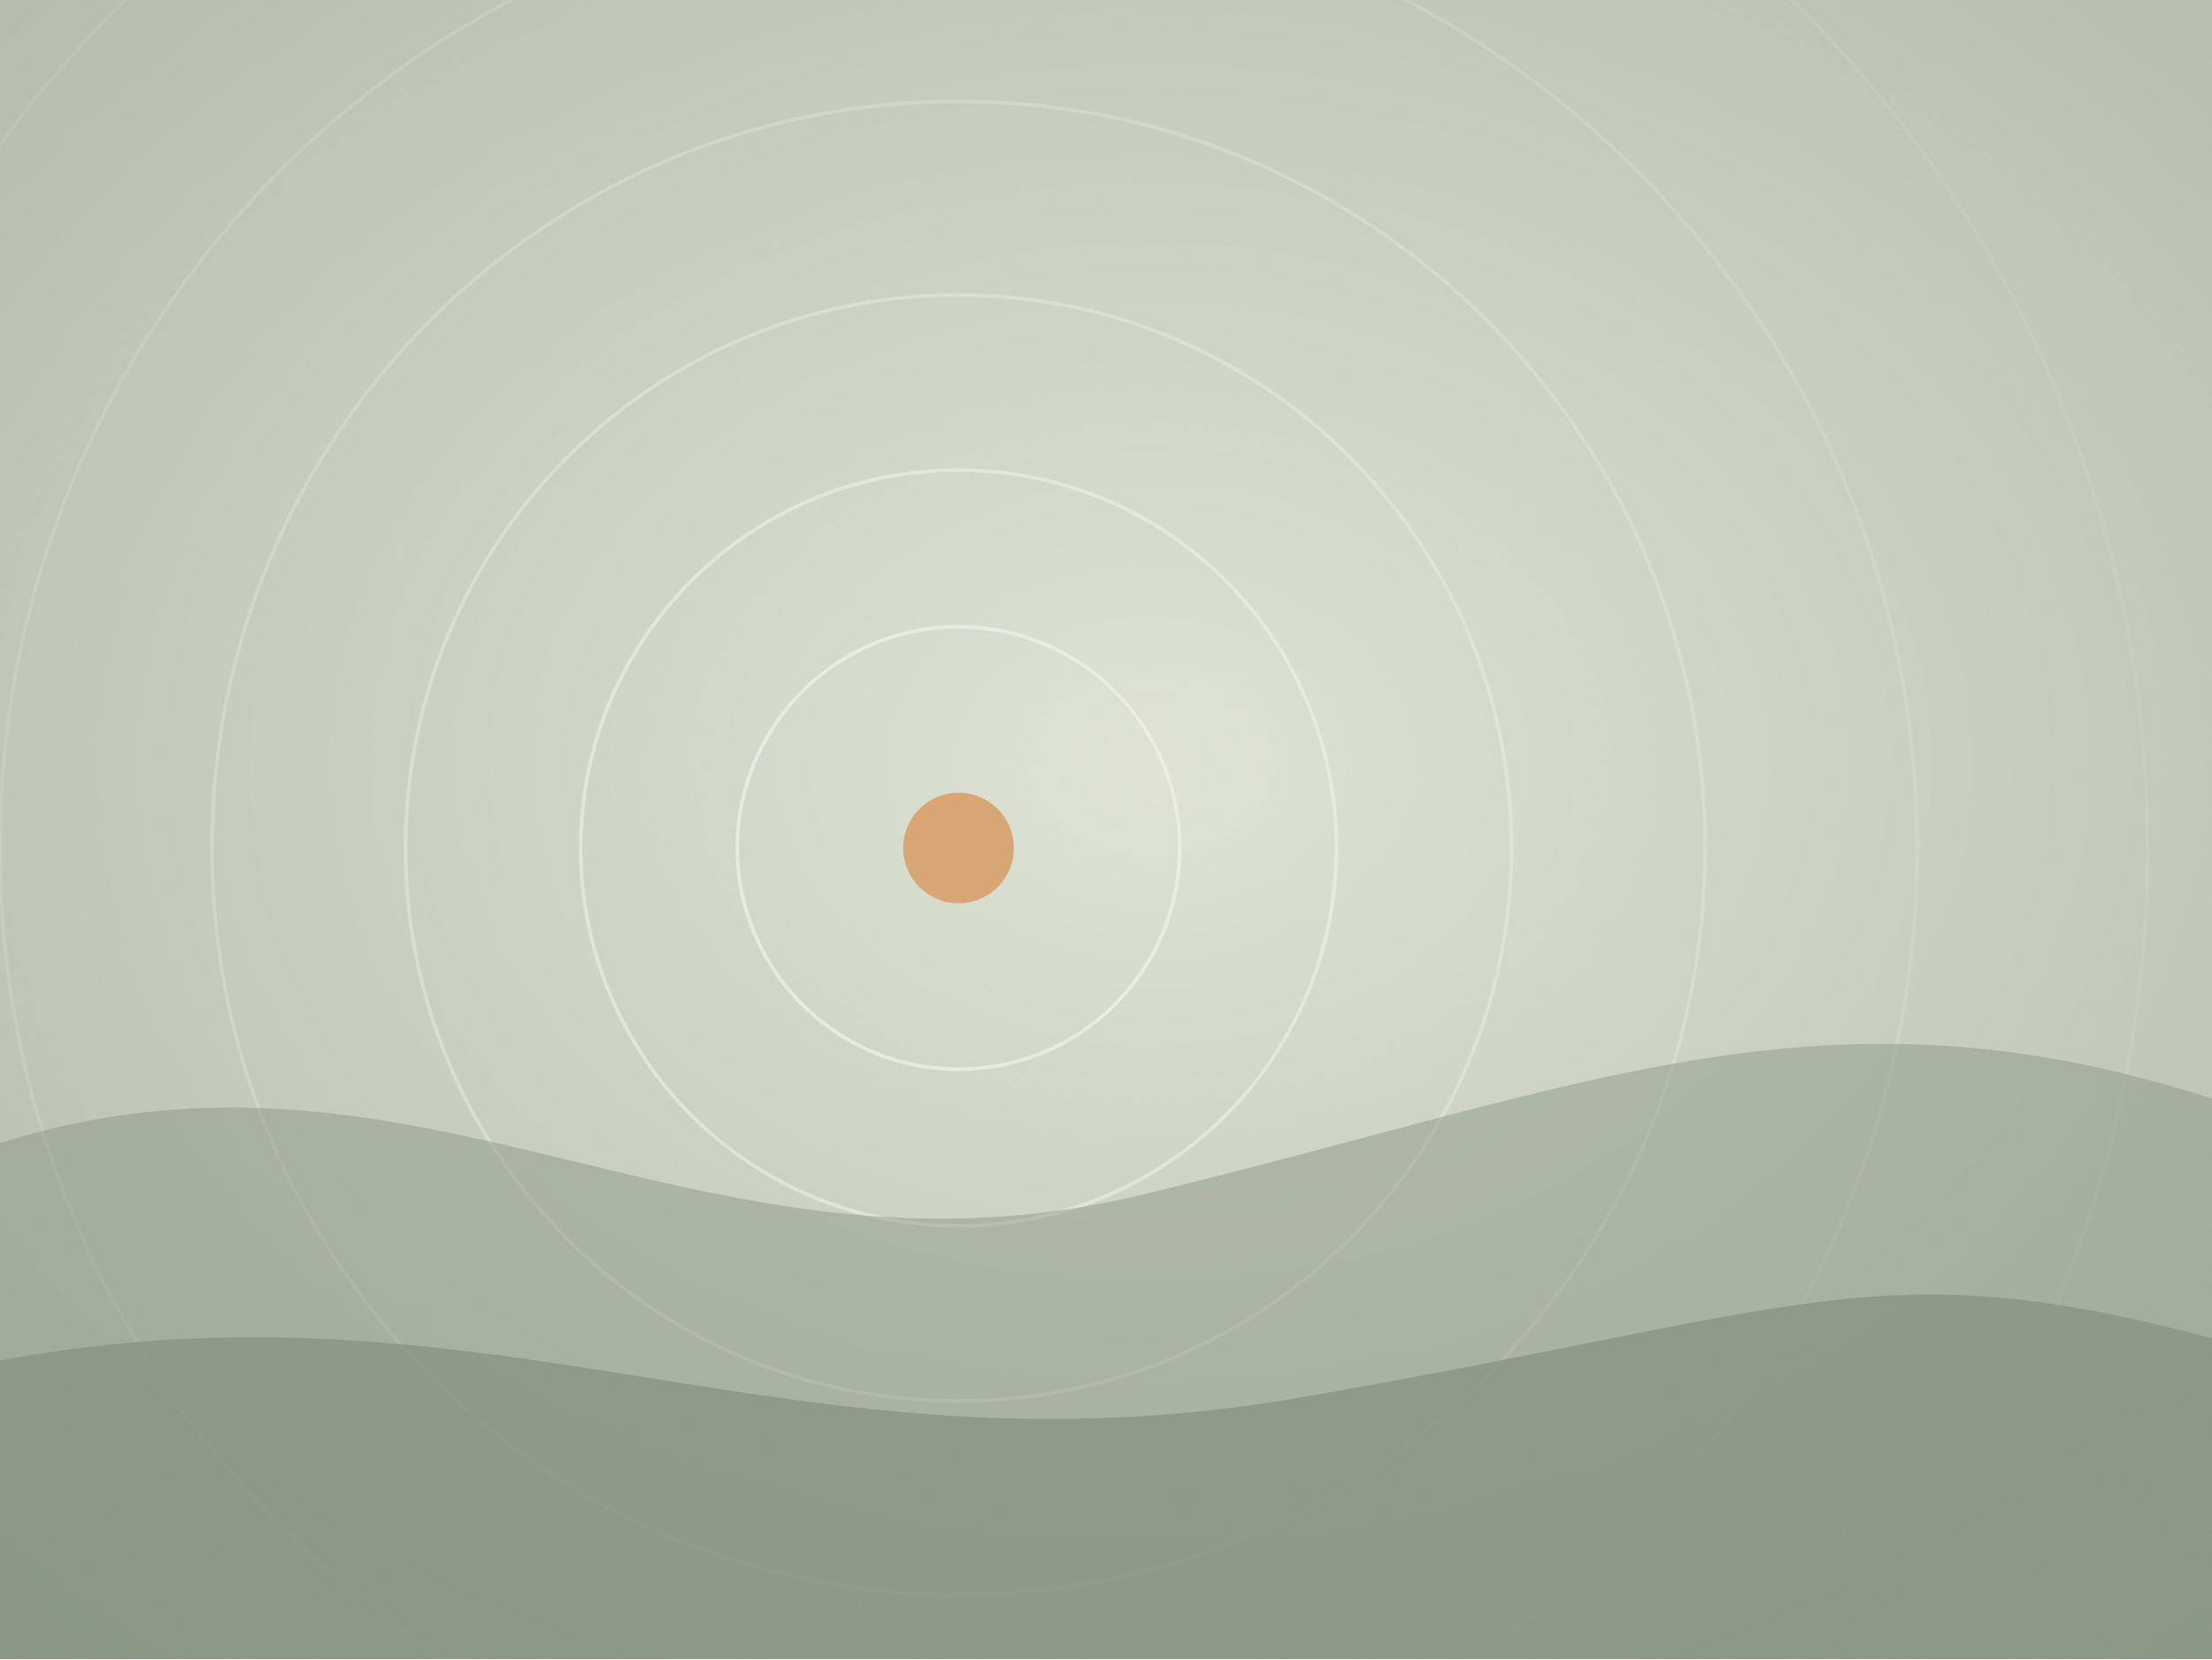
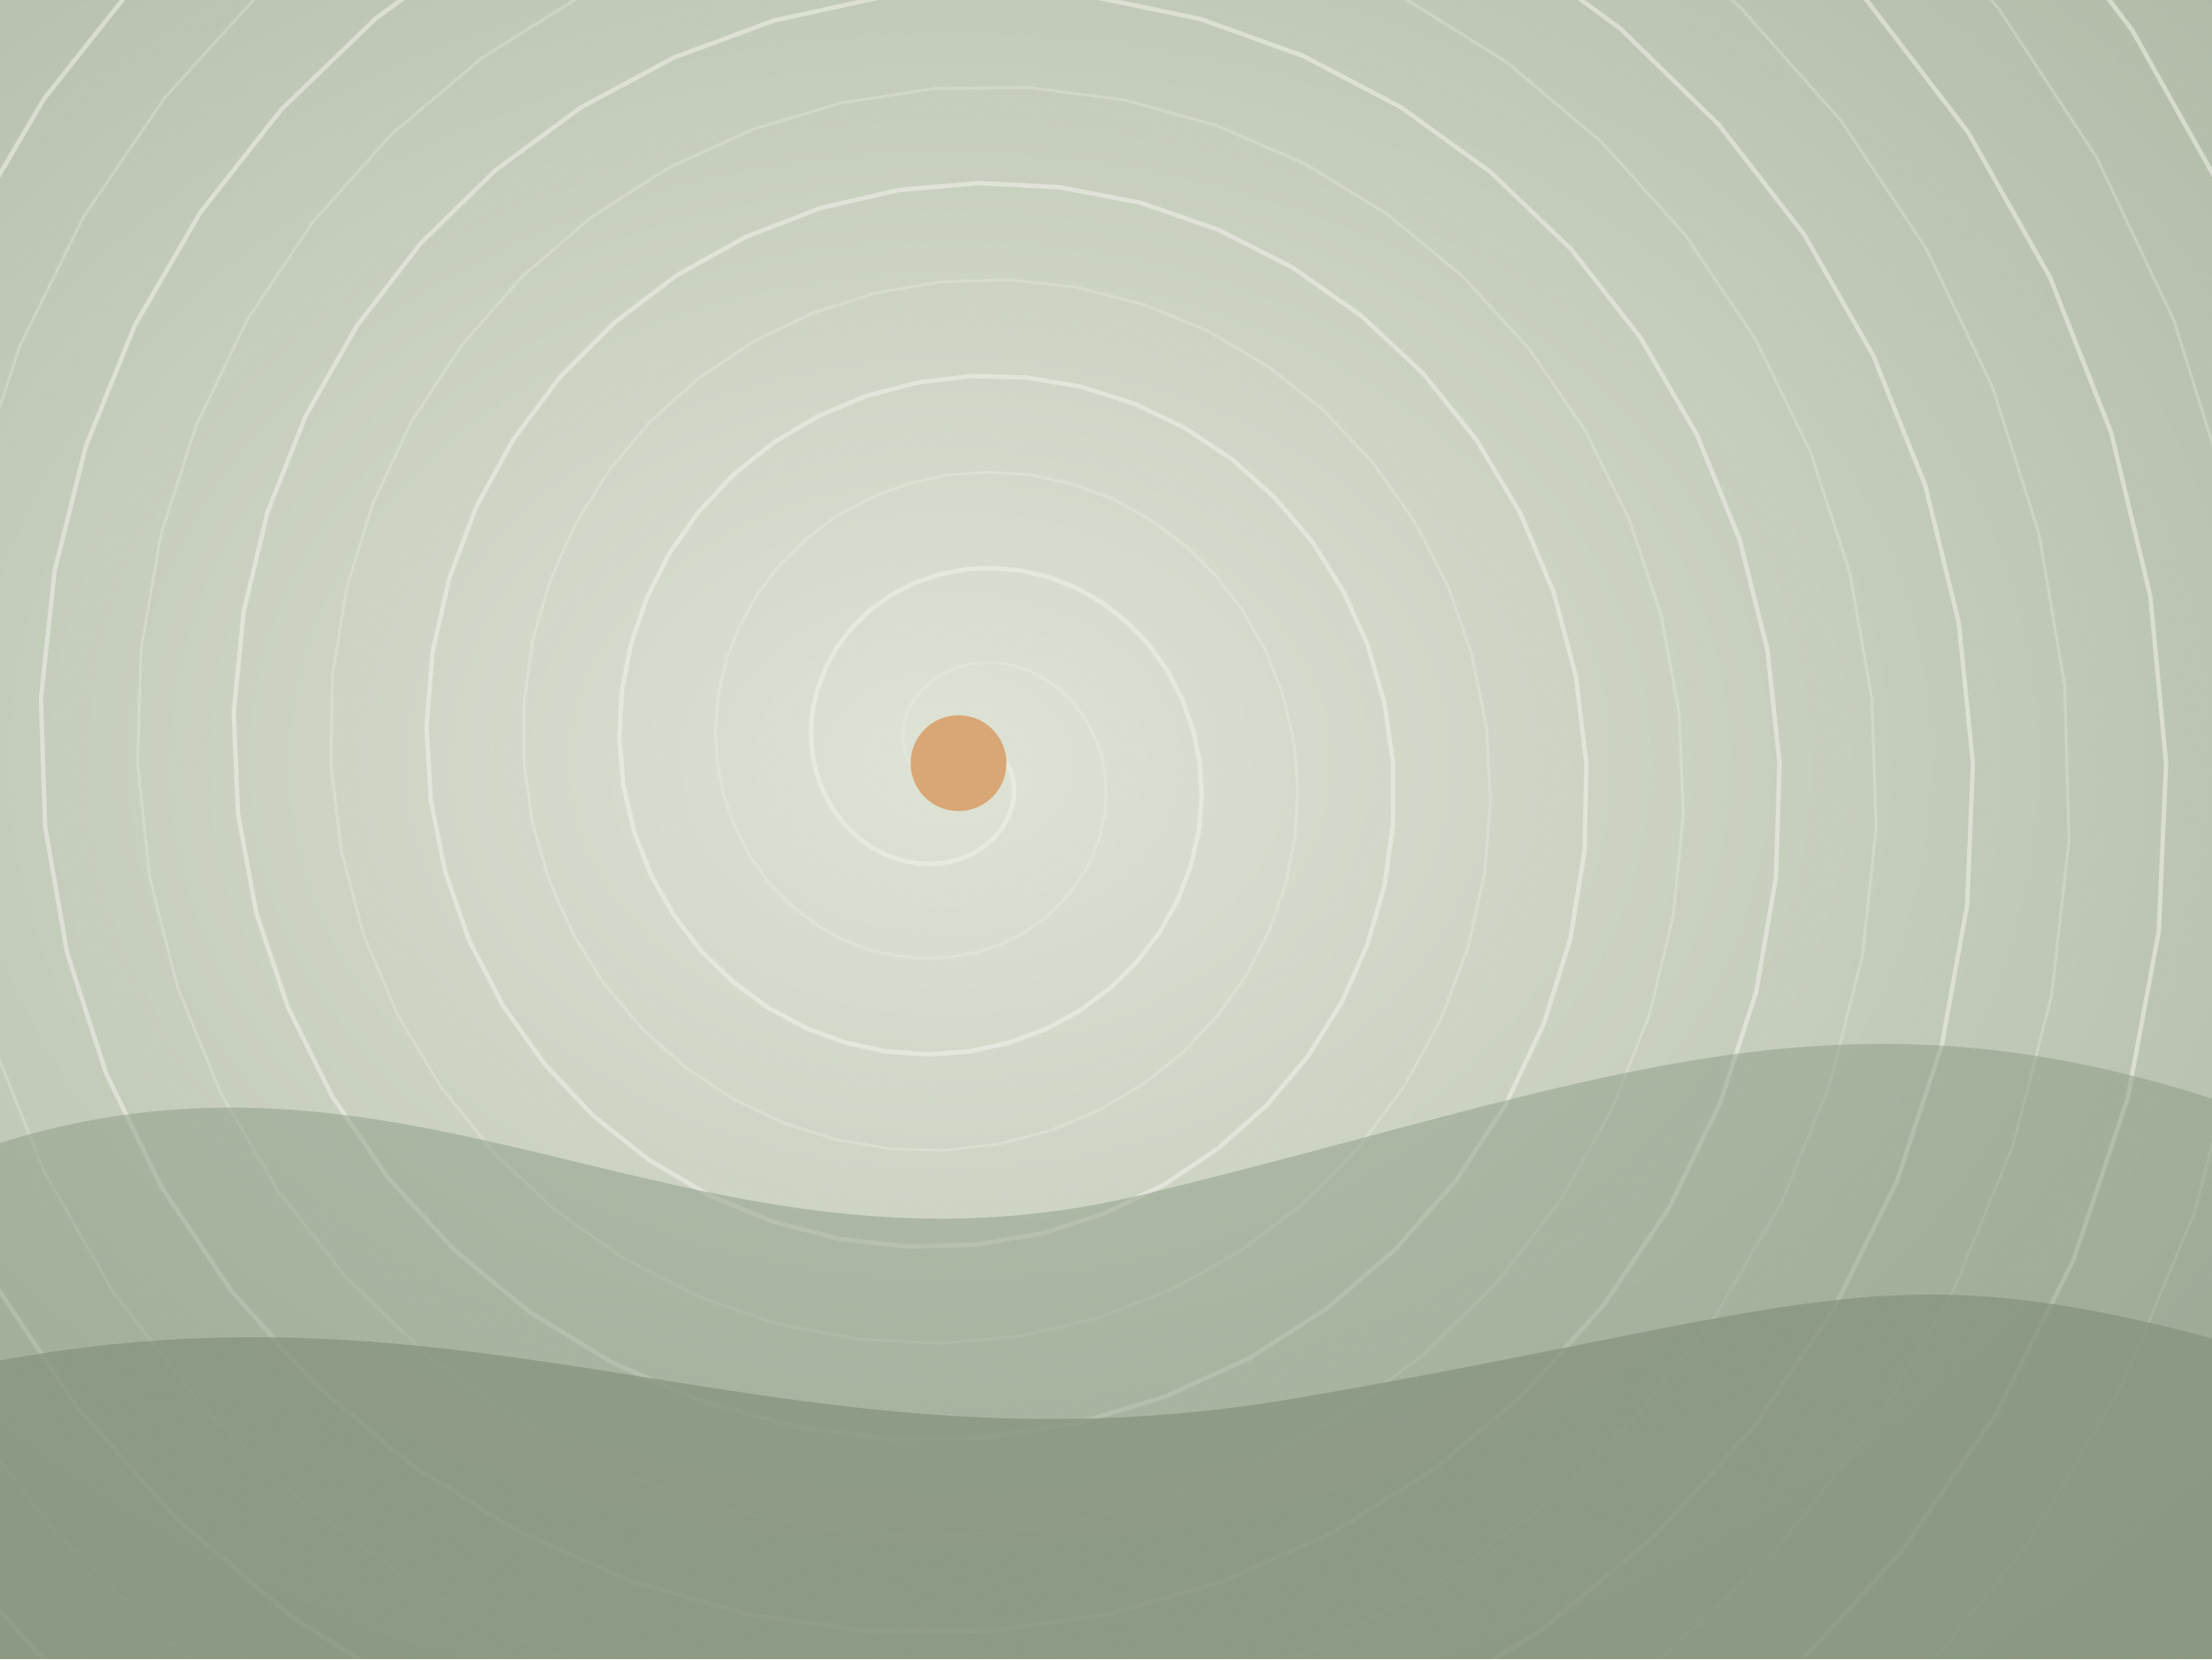
<svg xmlns="http://www.w3.org/2000/svg" viewBox="0 0 1200 900" preserveAspectRatio="xMidYMid slice" role="img" aria-hidden="true">
  <defs>
-     <radialGradient id="g-vered" cx="52%" cy="46%" r="88%">
+     <radialGradient id="g-vered" cx="43%" cy="46%" r="88%">
      <stop offset="0" stop-color="#dfe4d6" />
      <stop offset="1" stop-color="#a8b39f" />
    </radialGradient>
    <filter id="f-vered">
      <feTurbulence type="fractalNoise" baseFrequency="0.9" numOctaves="3" />
      <feColorMatrix type="saturate" values="0" />
    </filter>
  </defs>
  <rect width="1200" height="900" fill="url(#g-vered)" />
-   <g fill="none" stroke="#f1f4ea" stroke-width="2" transform="translate(520 460)">
-     <circle r="120" stroke-opacity=".70" />
-     <circle r="205" stroke-opacity=".55" />
-     <circle r="300" stroke-opacity=".40" />
-     <circle r="405" stroke-opacity=".28" />
-     <circle r="520" stroke-opacity=".18" />
-     <circle r="645" stroke-opacity=".10" />
+   <g fill="none" stroke="#f1f4ea" stroke-linecap="round">
+     <path d="M 546.0 414.0 L 548.1 417.9 L 549.5 422.5 L 550.1 427.4 L 550.0 432.7 L 548.8 438.2 L 546.8 443.7 L 543.7 449.1 L 539.6 454.1 L 534.5 458.7 L 528.6 462.6 L 521.8 465.6 L 514.4 467.7 L 506.4 468.6 L 498.0 468.4 L 489.5 466.8 L 481.0 463.9 L 472.8 459.6 L 465.0 453.9 L 458.0 447.0 L 451.8 438.8 L 446.7 429.6 L 442.9 419.4 L 440.6 408.4 L 439.9 397.0 L 440.8 385.2 L 443.6 373.4 L 448.1 361.7 L 454.4 350.6 L 462.4 340.3 L 472.0 330.9 L 483.2 322.9 L 495.7 316.4 L 509.2 311.7 L 523.7 308.8 L 538.7 308.1 L 554.0 309.5 L 569.2 313.1 L 584.1 319.0 L 598.2 327.1 L 611.3 337.4 L 623.1 349.6 L 633.2 363.6 L 641.3 379.2 L 647.3 396.1 L 650.9 414.0 L 651.9 432.5 L 650.3 451.4 L 645.9 470.1 L 638.9 488.3 L 629.2 505.6 L 616.9 521.6 L 602.3 536.0 L 585.5 548.4 L 566.9 558.4 L 546.8 565.8 L 525.5 570.4 L 503.4 571.9 L 481.0 570.4 L 458.8 565.6 L 437.1 557.6 L 416.5 546.5 L 397.4 532.4 L 380.2 515.6 L 365.4 496.2 L 353.2 474.7 L 344.1 451.4 L 338.3 426.7 L 336.0 401.1 L 337.3 375.2 L 342.3 349.3 L 351.0 324.1 L 363.2 300.1 L 378.9 277.8 L 397.8 257.6 L 419.6 240.1 L 443.9 225.7 L 470.3 214.7 L 498.3 207.4 L 527.3 204.0 L 556.9 204.8 L 586.4 209.8 L 615.2 218.9 L 642.7 232.1 L 668.4 249.2 L 691.6 270.0 L 712.0 294.0 L 728.9 321.0 L 742.1 350.3 L 751.1 381.5 L 755.7 414.0 L 755.7 447.1 L 751.1 480.3 L 741.7 512.7 L 727.8 543.8 L 709.5 573.0 L 687.1 599.6 L 660.9 622.9 L 631.5 642.6 L 599.3 658.1 L 565.0 669.1 L 529.1 675.2 L 492.4 676.2 L 455.6 672.1 L 419.5 662.8 L 384.7 648.4 L 351.9 629.1 L 321.9 605.3 L 295.4 577.2 L 272.8 545.4 L 254.7 510.6 L 241.6 473.2 L 233.7 434.0 L 231.4 393.8 L 234.7 353.4 L 243.8 313.5 L 258.4 274.9 L 278.4 238.5 L 303.5 204.9 L 333.3 175.0 L 367.2 149.3 L 404.6 128.5 L 444.9 112.9 L 487.3 103.1 L 531.0 99.3 L 575.1 101.6 L 618.8 110.0 L 661.1 124.7 L 701.3 145.2 L 738.5 171.3 L 772.0 202.6 L 800.9 238.5 L 824.7 278.3 L 842.9 321.4 L 854.9 366.9 L 860.6 414.0 L 859.6 461.7 L 851.9 509.2 L 837.5 555.4 L 816.7 599.4 L 789.8 640.4 L 757.2 677.5 L 719.6 709.9 L 677.5 736.9 L 631.7 757.8 L 583.2 772.3 L 532.8 780.0 L 481.5 780.5 L 430.3 773.8 L 380.2 760.0 L 332.2 739.2 L 287.4 711.8 L 246.5 678.1 L 210.5 638.8 L 180.2 594.7 L 156.2 546.4 L 139.0 495.0 L 129.1 441.3 L 126.8 386.5 L 132.2 331.6 L 145.2 277.6 L 165.8 225.7 L 193.6 176.8 L 228.1 132.1 L 268.7 92.4 L 314.8 58.5 L 365.4 31.3 L 419.6 11.2 L 476.4 -1.2 L 534.7 -5.5 L 593.3 -1.7 L 651.2 10.3 L 707.1 30.4 L 760.0 58.2 L 808.7 93.4 L 852.3 135.2 L 889.8 182.9 L 920.5 235.7 L 943.7 292.5 L 958.8 352.3 L 965.4 414.0 L 963.4 476.3 L 952.7 538.1 L 933.3 598.0 L 905.6 655.0 L 870.1 707.8 L 827.4 755.4 L 778.2 796.8 L 723.4 831.1 L 664.1 857.6 L 601.4 875.6 L 536.4 884.8 L 470.5 884.8 L 404.9 875.6 L 340.9 857.2 L 279.8 830.0 L 222.8 794.4 L 171.1 750.9 L 125.7 700.5 L 87.6 643.9 L 57.6 582.3 L 36.4 516.8 L 24.5 448.6 L 22.2 379.2 L 29.6 309.8 L 46.7 241.7 L 73.2 176.4 L 108.7 115.2 L 152.7 59.3 L 204.2 9.7 L 262.3 -32.3 L 326.1 -66.0 L 394.2 -90.5 L 465.4 -105.5 L 538.3 -110.3 L 611.5 -105.0 L 683.6 -89.4 L 753.1 -63.8 L 818.6 -28.7 L 878.9 15.4 L 932.6 67.8 L 978.8 127.3 L 1016.3 193.0 L 1044.5 263.6 L 1062.6 337.7 L 1070.3 414.0 L 1067.2 490.9 L 1053.4 567.0 L 1029.1 640.7 L 994.6 710.5 L 950.5 775.2 L 897.6 833.3 L 836.8 883.7 L 769.4 925.3 L 696.5 957.3 L 619.6 978.9 L 540.1 989.6 L 459.6 989.1 L 379.5 977.3 L 301.6 954.5 L 227.4 920.8 L 158.3 877.0 L 95.7 823.8 L 40.9 762.1 L -5.0 693.1 L -40.9 618.1 L -66.1 538.6 L -80.1 456.0 L -82.4 371.9 L -73.0 288.0 L -51.8 205.9 L -19.4 127.2 L 23.9 53.6 L 77.2 -13.6 L 139.6 -72.9 L 209.9 -123.1 L 286.8 -163.2 L 368.8 -192.3 L 454.4 -209.7 L 542.0 -215.1 L 629.7 -208.2 L 716.0 -189.1 L 799.0 -158.1 L 877.2 -115.6 L 949.0 -62.5 L 1012.9 0.4 L 1067.7 71.8 L 1112.1 150.4 L 1145.3 234.7 L 1166.5 323.1 L 1175.1 414.0 L 1171.1 505.5 L 1154.2 595.9 L 1124.9 683.3 L 1083.5 766.1 L 1030.8 842.6 L 967.7 911.3 L 895.5 970.7 L 815.4 1019.6 L 728.9 1057.0 L 637.8 1082.1 L 543.8 1094.4 L 448.6 1093.4 L 354.2 1079.1 L 262.4 1051.7 L 175.0 1011.6 L 93.7 959.6 L 20.2 896.6 L -44.0 823.7 L -97.5 742.4 L -139.4 654.0 L -168.7 560.4 L -184.7 463.3 L -187.0 364.6 L -175.5 266.2 L -150.4 170.0 L -111.9 78.0 L -60.9 -8.1 L 1.8 -86.4 L 75.1 -155.5 L 157.5 -213.9 L 247.5 -260.4 L 343.5 -294.0 L 443.5 -314.0 L 545.6 -319.9 L 647.9 -311.5 L 748.4 -288.9 L 845.0 -252.3 L 935.9 -202.5 L 1019.2 -140.4 L 1093.3 -67.0 L 1156.6 16.2 L 1207.9 107.7 L 1246.1 205.8 L 1270.3 308.6 L 1280.0 414.0" stroke-width="2.4" stroke-opacity=".55" />
+     <path d="M 494.0 414.0 L 491.9 410.1 L 490.5 405.5 L 489.9 400.6 L 490.0 395.3 L 491.2 389.8 L 493.2 384.3 L 496.3 378.9 L 500.4 373.9 L 505.5 369.3 L 511.4 365.4 L 518.2 362.4 L 525.6 360.3 L 533.6 359.4 L 542.0 359.6 L 550.5 361.2 L 559.0 364.1 L 567.2 368.4 L 575.0 374.1 L 582.0 381.0 L 588.2 389.2 L 593.3 398.4 L 597.1 408.6 L 599.4 419.6 L 600.1 431.0 L 599.2 442.8 L 596.4 454.6 L 591.9 466.3 L 585.6 477.4 L 577.6 487.7 L 568.0 497.1 L 556.8 505.1 L 544.3 511.6 L 530.8 516.3 L 516.3 519.2 L 501.3 519.9 L 486.0 518.5 L 470.8 514.9 L 455.9 509.0 L 441.8 500.9 L 428.7 490.6 L 416.9 478.4 L 406.8 464.4 L 398.7 448.8 L 392.7 431.9 L 389.1 414.0 L 388.1 395.5 L 389.7 376.6 L 394.1 357.9 L 401.1 339.7 L 410.8 322.4 L 423.1 306.4 L 437.7 292.0 L 454.5 279.6 L 473.1 269.6 L 493.2 262.2 L 514.5 257.6 L 536.6 256.1 L 559.0 257.6 L 581.2 262.4 L 602.9 270.4 L 623.5 281.5 L 642.6 295.6 L 659.8 312.4 L 674.6 331.8 L 686.8 353.3 L 695.9 376.6 L 701.7 401.3 L 704.0 426.9 L 702.7 452.8 L 697.7 478.7 L 689.0 503.9 L 676.8 527.9 L 661.1 550.2 L 642.2 570.4 L 620.4 587.9 L 596.1 602.3 L 569.7 613.3 L 541.7 620.6 L 512.7 624.0 L 483.1 623.2 L 453.6 618.2 L 424.8 609.1 L 397.3 595.9 L 371.6 578.8 L 348.4 558.0 L 328.0 534.0 L 311.1 507.0 L 297.9 477.7 L 288.9 446.5 L 284.3 414.0 L 284.3 380.9 L 288.9 347.7 L 298.3 315.3 L 312.2 284.2 L 330.5 255.0 L 352.9 228.4 L 379.1 205.1 L 408.5 185.4 L 440.7 169.9 L 475.0 158.9 L 510.9 152.8 L 547.6 151.8 L 584.4 155.9 L 620.5 165.2 L 655.3 179.6 L 688.1 198.9 L 718.1 222.7 L 744.6 250.8 L 767.2 282.6 L 785.3 317.4 L 798.4 354.8 L 806.3 394.0 L 808.6 434.2 L 805.3 474.6 L 796.2 514.5 L 781.6 553.1 L 761.6 589.5 L 736.5 623.1 L 706.7 653.0 L 672.8 678.7 L 635.4 699.5 L 595.1 715.1 L 552.7 724.9 L 509.0 728.7 L 464.9 726.4 L 421.2 718.0 L 378.9 703.3 L 338.7 682.8 L 301.5 656.7 L 268.0 625.4 L 239.1 589.5 L 215.3 549.7 L 197.1 506.6 L 185.1 461.1 L 179.4 414.0 L 180.4 366.3 L 188.1 318.8 L 202.5 272.6 L 223.3 228.6 L 250.2 187.6 L 282.8 150.5 L 320.4 118.1 L 362.5 91.1 L 408.3 70.2 L 456.8 55.7 L 507.2 48.0 L 558.5 47.5 L 609.7 54.2 L 659.8 68.0 L 707.8 88.8 L 752.6 116.2 L 793.5 149.9 L 829.5 189.2 L 859.8 233.3 L 883.8 281.6 L 901.0 333.0 L 910.9 386.7 L 913.2 441.5 L 907.8 496.4 L 894.8 550.4 L 874.2 602.3 L 846.4 651.2 L 811.9 695.9 L 771.3 735.6 L 725.2 769.5 L 674.6 796.7 L 620.4 816.8 L 563.6 829.2 L 505.3 833.5 L 446.7 829.7 L 388.8 817.7 L 332.9 797.6 L 280.0 769.8 L 231.3 734.6 L 187.7 692.8 L 150.2 645.1 L 119.5 592.3 L 96.3 535.5 L 81.2 475.7 L 74.6 414.0 L 76.6 351.7 L 87.3 289.9 L 106.7 230.0 L 134.4 173.0 L 169.9 120.2 L 212.6 72.6 L 261.8 31.2 L 316.6 -3.1 L 375.9 -29.6 L 438.6 -47.6 L 503.6 -56.8 L 569.5 -56.8 L 635.1 -47.6 L 699.1 -29.2 L 760.2 -2.0 L 817.2 33.6 L 868.9 77.1 L 914.3 127.5 L 952.4 184.1 L 982.4 245.7 L 1003.6 311.2 L 1015.5 379.4 L 1017.8 448.8 L 1010.4 518.2 L 993.3 586.3 L 966.8 651.6 L 931.3 712.8 L 887.3 768.7 L 835.8 818.3 L 777.7 860.3 L 713.9 894.0 L 645.8 918.5 L 574.6 933.5 L 501.7 938.3 L 428.5 933.0 L 356.4 917.4 L 286.9 891.8 L 221.4 856.7 L 161.1 812.6 L 107.4 760.2 L 61.2 700.7 L 23.7 635.0 L -4.5 564.4 L -22.6 490.3 L -30.3 414.0 L -27.2 337.1 L -13.4 261.0 L 10.9 187.3 L 45.4 117.5 L 89.5 52.8 L 142.4 -5.3 L 203.2 -55.7 L 270.6 -97.3 L 343.5 -129.3 L 420.4 -150.9 L 499.9 -161.6 L 580.4 -161.1 L 660.5 -149.3 L 738.4 -126.5 L 812.6 -92.8 L 881.7 -49.0 L 944.3 4.2 L 999.1 65.9 L 1045.0 134.9 L 1080.9 209.9 L 1106.1 289.4 L 1120.1 372.0 L 1122.4 456.1 L 1113.0 540.0 L 1091.8 622.1 L 1059.4 700.8 L 1016.1 774.4 L 962.8 841.6 L 900.4 900.9 L 830.1 951.1 L 753.2 991.2 L 671.2 1020.3 L 585.6 1037.7 L 498.0 1043.1 L 410.3 1036.2 L 324.0 1017.1 L 241.0 986.1 L 162.8 943.6 L 91.0 890.5 L 27.1 827.6 L -27.7 756.2 L -72.1 677.6 L -105.3 593.3 L -126.5 504.9 L -135.1 414.0 L -131.1 322.5 L -114.2 232.1 L -84.9 144.7 L -43.5 61.9 L 9.2 -14.6 L 72.3 -83.3 L 144.5 -142.7 L 224.6 -191.6 L 311.1 -229.0 L 402.2 -254.1 L 496.2 -266.4 L 591.4 -265.4 L 685.8 -251.1 L 777.6 -223.7 L 865.0 -183.6 L 946.3 -131.6 L 1019.8 -68.6 L 1084.0 4.3 L 1137.5 85.6 L 1179.4 174.0 L 1208.7 267.6 L 1224.7 364.7 L 1227.0 463.4 L 1215.5 561.8 L 1190.4 658.0 L 1151.9 750.0 L 1100.9 836.1 L 1038.2 914.4 L 964.9 983.5 L 882.5 1041.9 L 792.5 1088.4 L 696.5 1122.0 L 596.5 1142.0 L 494.4 1147.9 L 392.1 1139.5 L 291.6 1116.9 L 195.0 1080.3 L 104.1 1030.5 L 20.8 968.4 L -53.3 895.0 L -116.6 811.8 L -167.9 720.3 L -206.1 622.2 L -230.3 519.4 L -240.0 414.0" stroke-width="1.6" stroke-opacity=".28" />
  </g>
  <path d="M0 620 C 230 548 380 706 620 648 S 990 528 1200 596 L1200 900 L0 900 Z" fill="#84937e" fill-opacity=".45" />
  <path d="M0 738 C 270 688 430 806 706 758 S 1020 678 1200 726 L1200 900 L0 900 Z" fill="#84937e" fill-opacity=".75" />
-   <circle cx="520" cy="460" r="30" fill="#d9a06a" fill-opacity=".9" />
+   <circle cx="520" cy="414" r="26" fill="#d9a06a" fill-opacity=".9" />
  <rect width="1200" height="900" filter="url(#f-vered)" opacity=".045" />
</svg>
